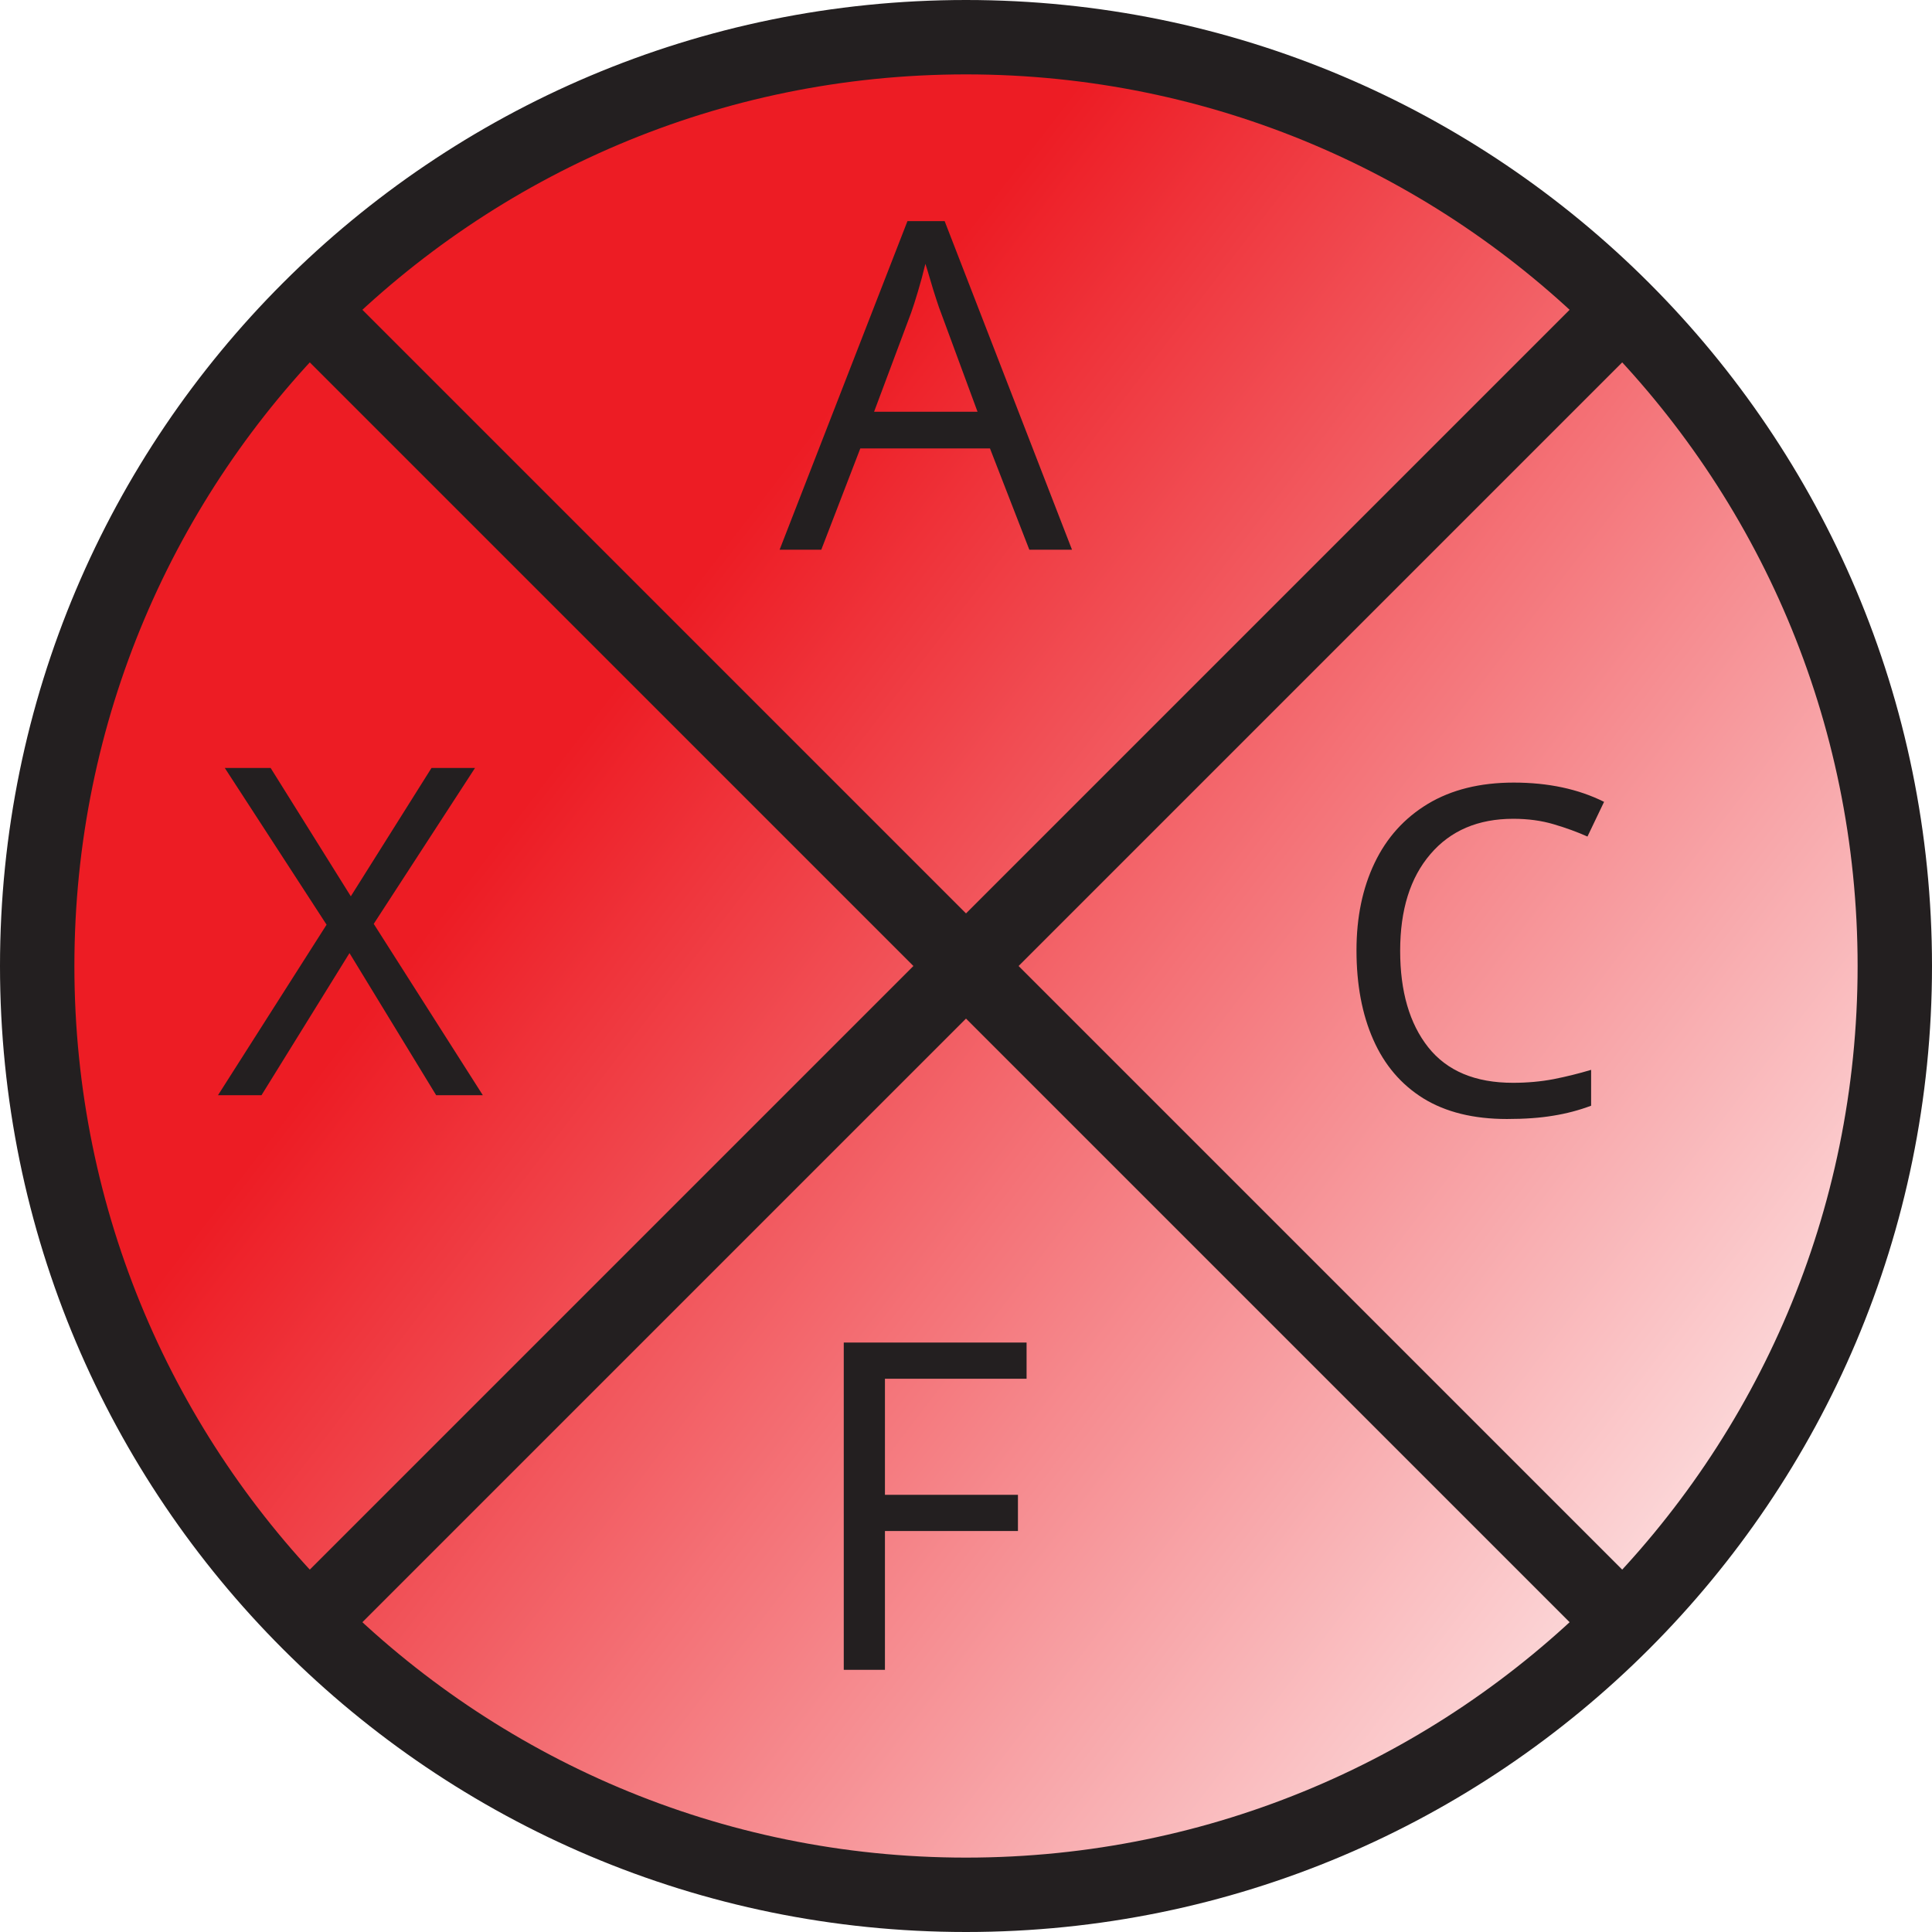
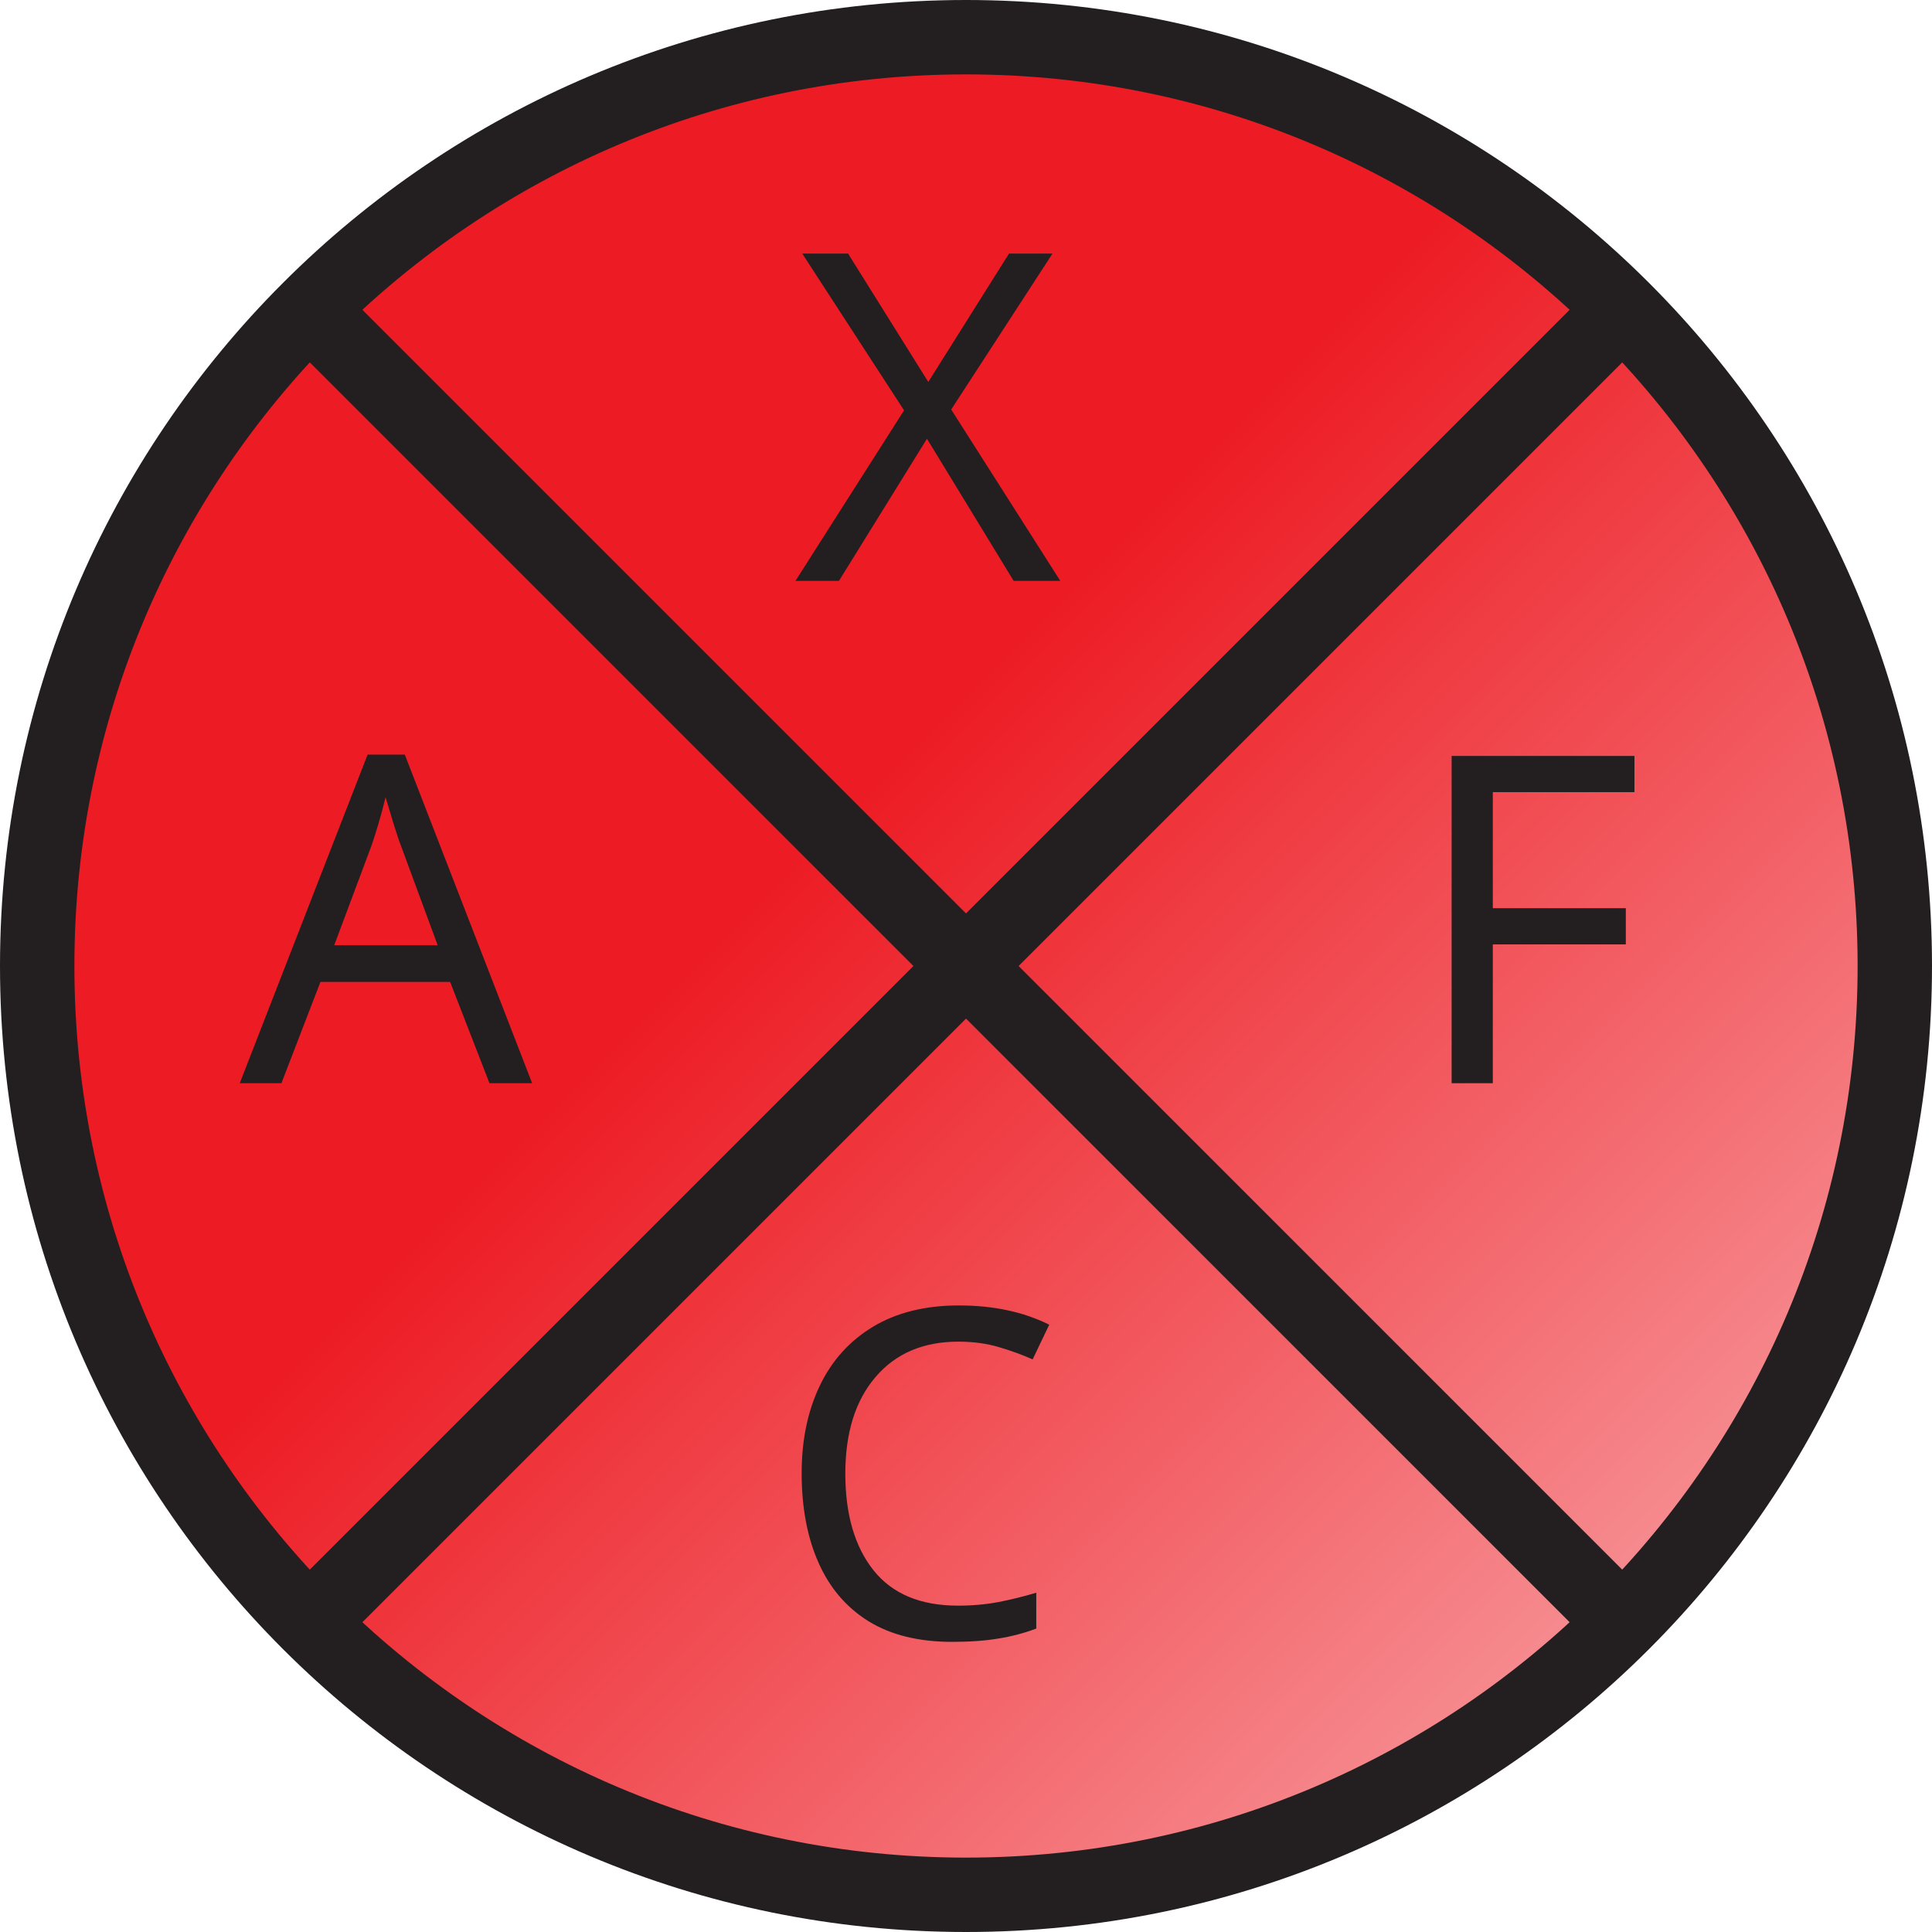
<svg xmlns="http://www.w3.org/2000/svg" id="The_Favorite" data-name="The Favorite" viewBox="0 0 181.8 181.8">
  <defs>
    <style>.cls-1,.cls-2{stroke:#231f20;stroke-miterlimit:10;stroke-width:7px;}.cls-1{fill:url(#linear-gradient);}.cls-2{fill:none;}.cls-3{font-size:43.13px;fill:#231f20;font-family:Copperplate Gothic Bold;}</style>
-     <linearGradient id="linear-gradient" x1="57.4" y1="65.15" x2="180.2" y2="159.55" gradientUnits="userSpaceOnUse">
+     <linearGradient id="linear-gradient" x1="78.02" y1="78.02" x2="227.47" y2="227.47" gradientUnits="userSpaceOnUse">
      <stop offset="0" stop-color="#ed1c24" />
      <stop offset="1" stop-color="#fff" />
    </linearGradient>
  </defs>
  <circle class="cls-1" cx="90.9" cy="90.9" r="87.4" />
  <line class="cls-2" x1="29.1" y1="29.1" x2="152.7" y2="152.7" />
  <line class="cls-2" x1="29.1" y1="152.7" x2="152.7" y2="29.1" />
-   <text class="cls-3" transform="translate(73.36 51.73)">A</text>
-   <text class="cls-3" transform="translate(75.21 157.13)">F</text>
-   <text class="cls-3" transform="translate(20.34 103.06)">X</text>
-   <text class="cls-3" transform="translate(125.02 104.86)">C</text>
+   <text class="cls-3" transform="translate(22.56 101.93)">A</text>
+   <text class="cls-3" transform="translate(132.41 101.93)">F</text>
+   <text class="cls-3" transform="translate(74.68 54.66)">X</text>
+   <text class="cls-3" transform="translate(72.81 154.06)">C</text>
</svg>
